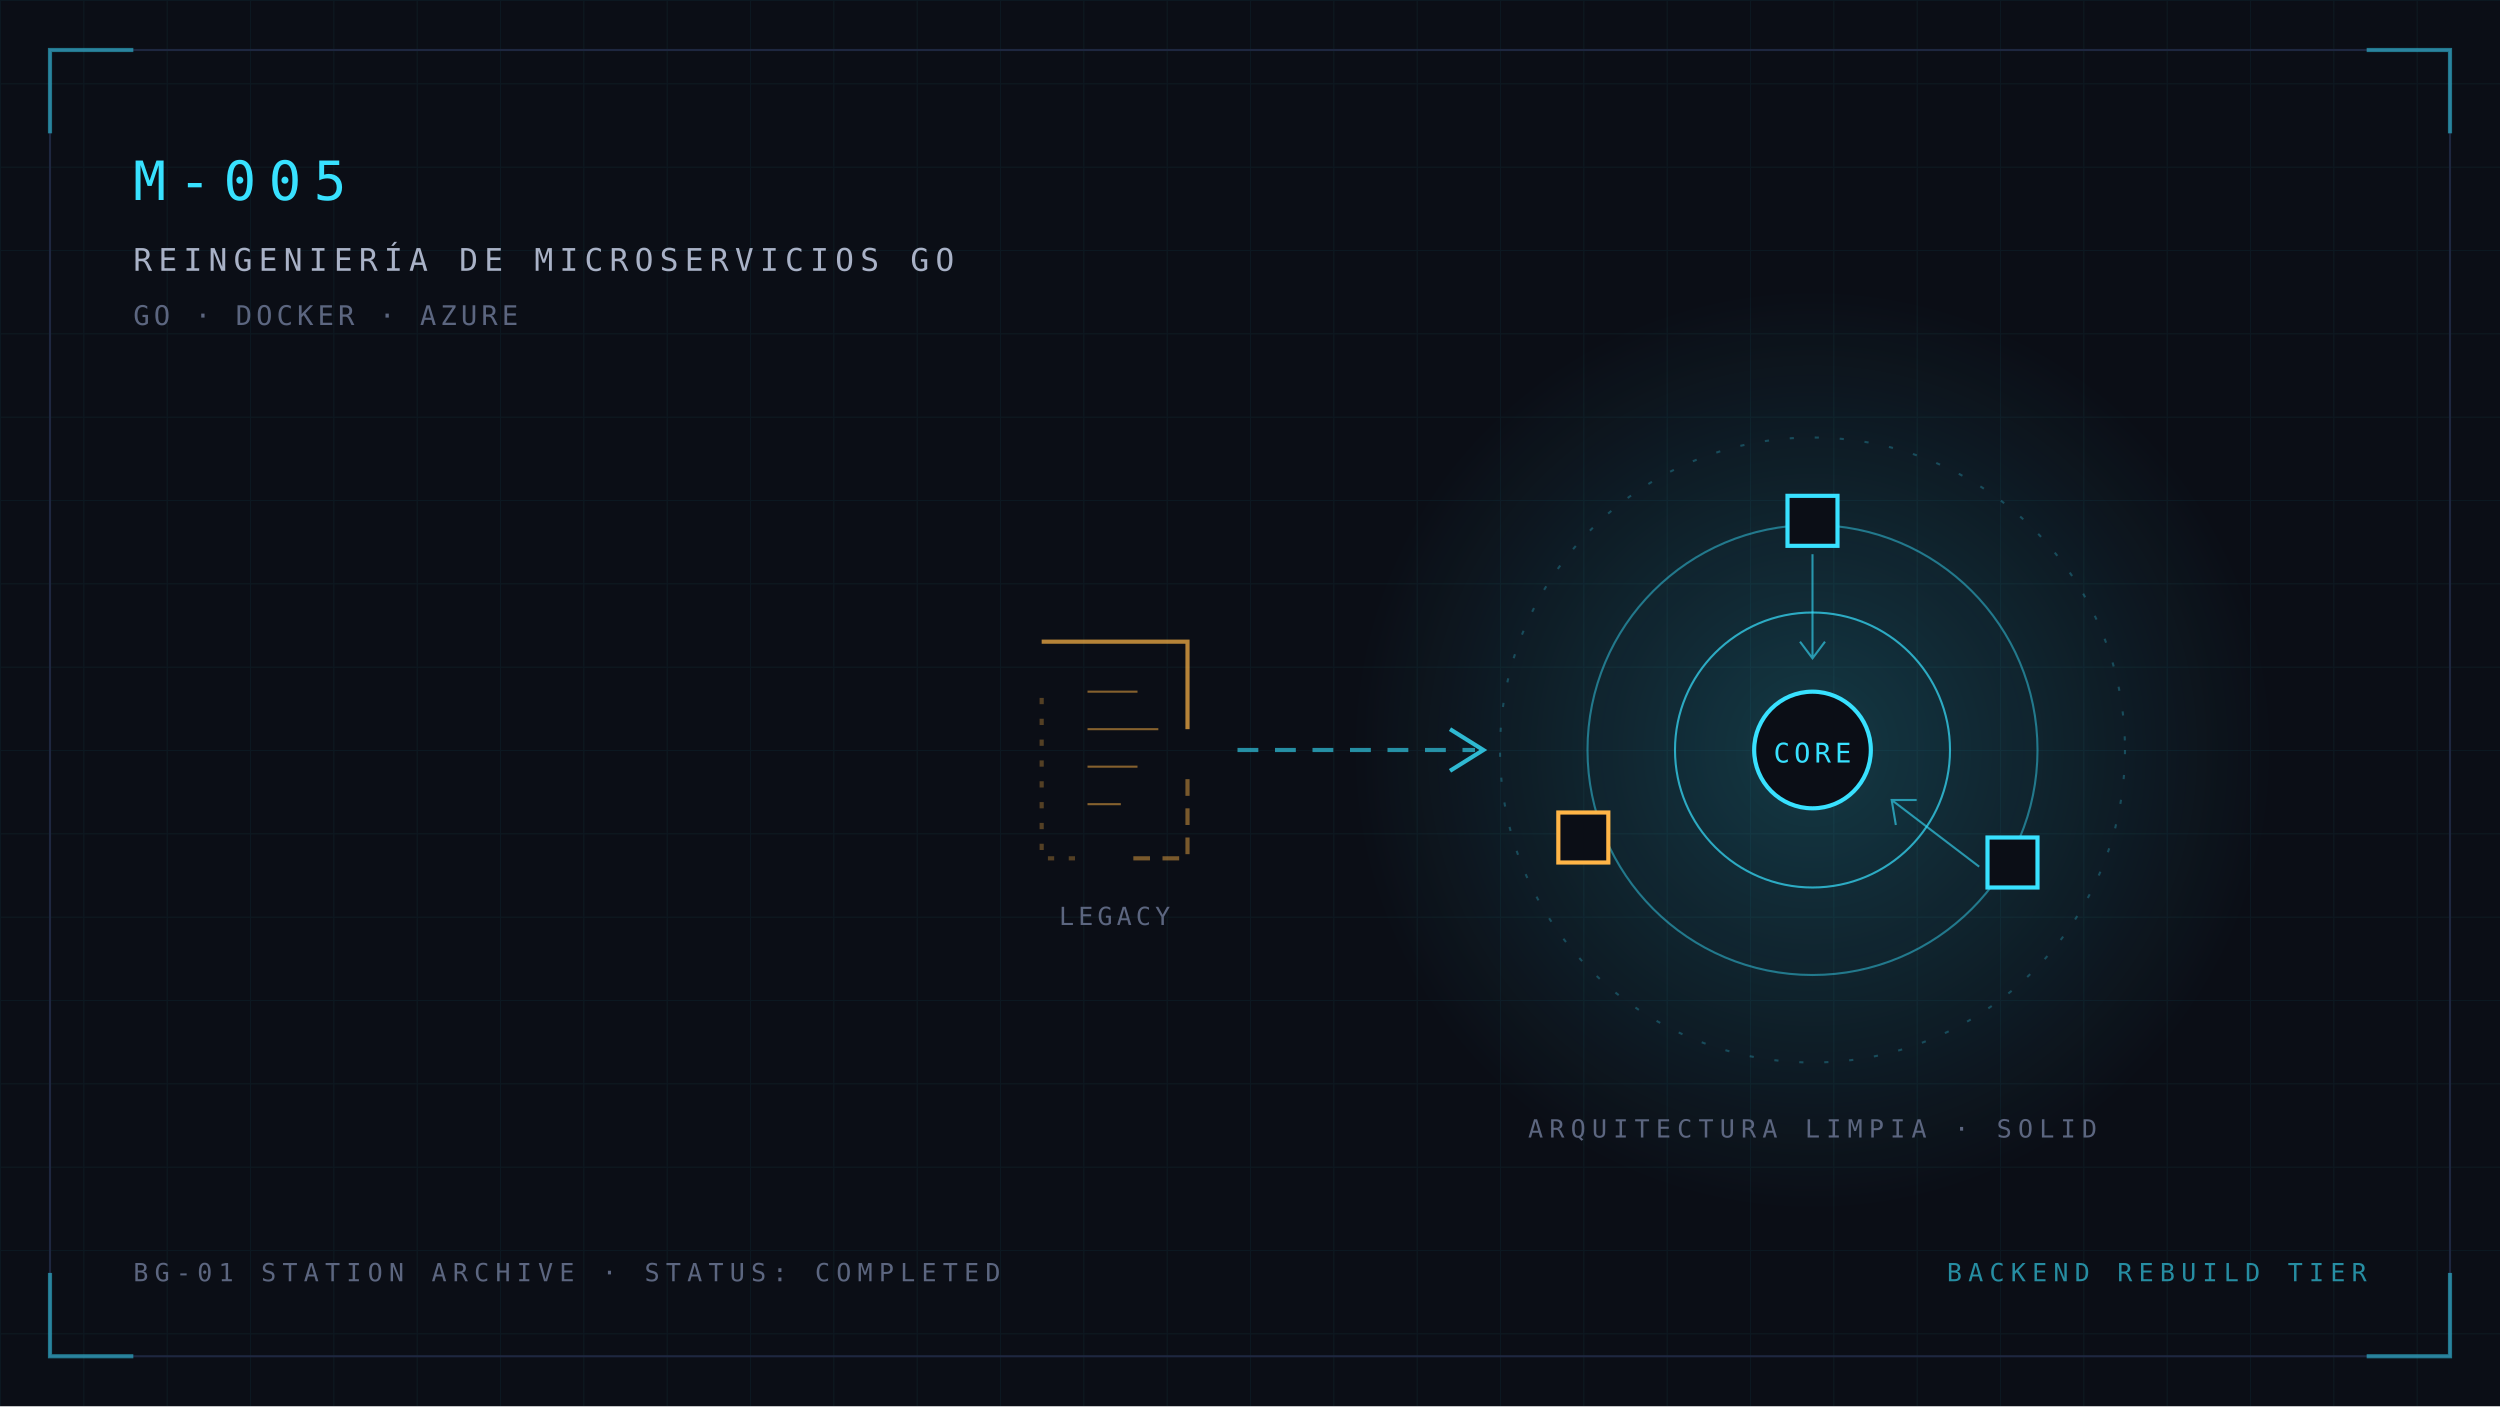
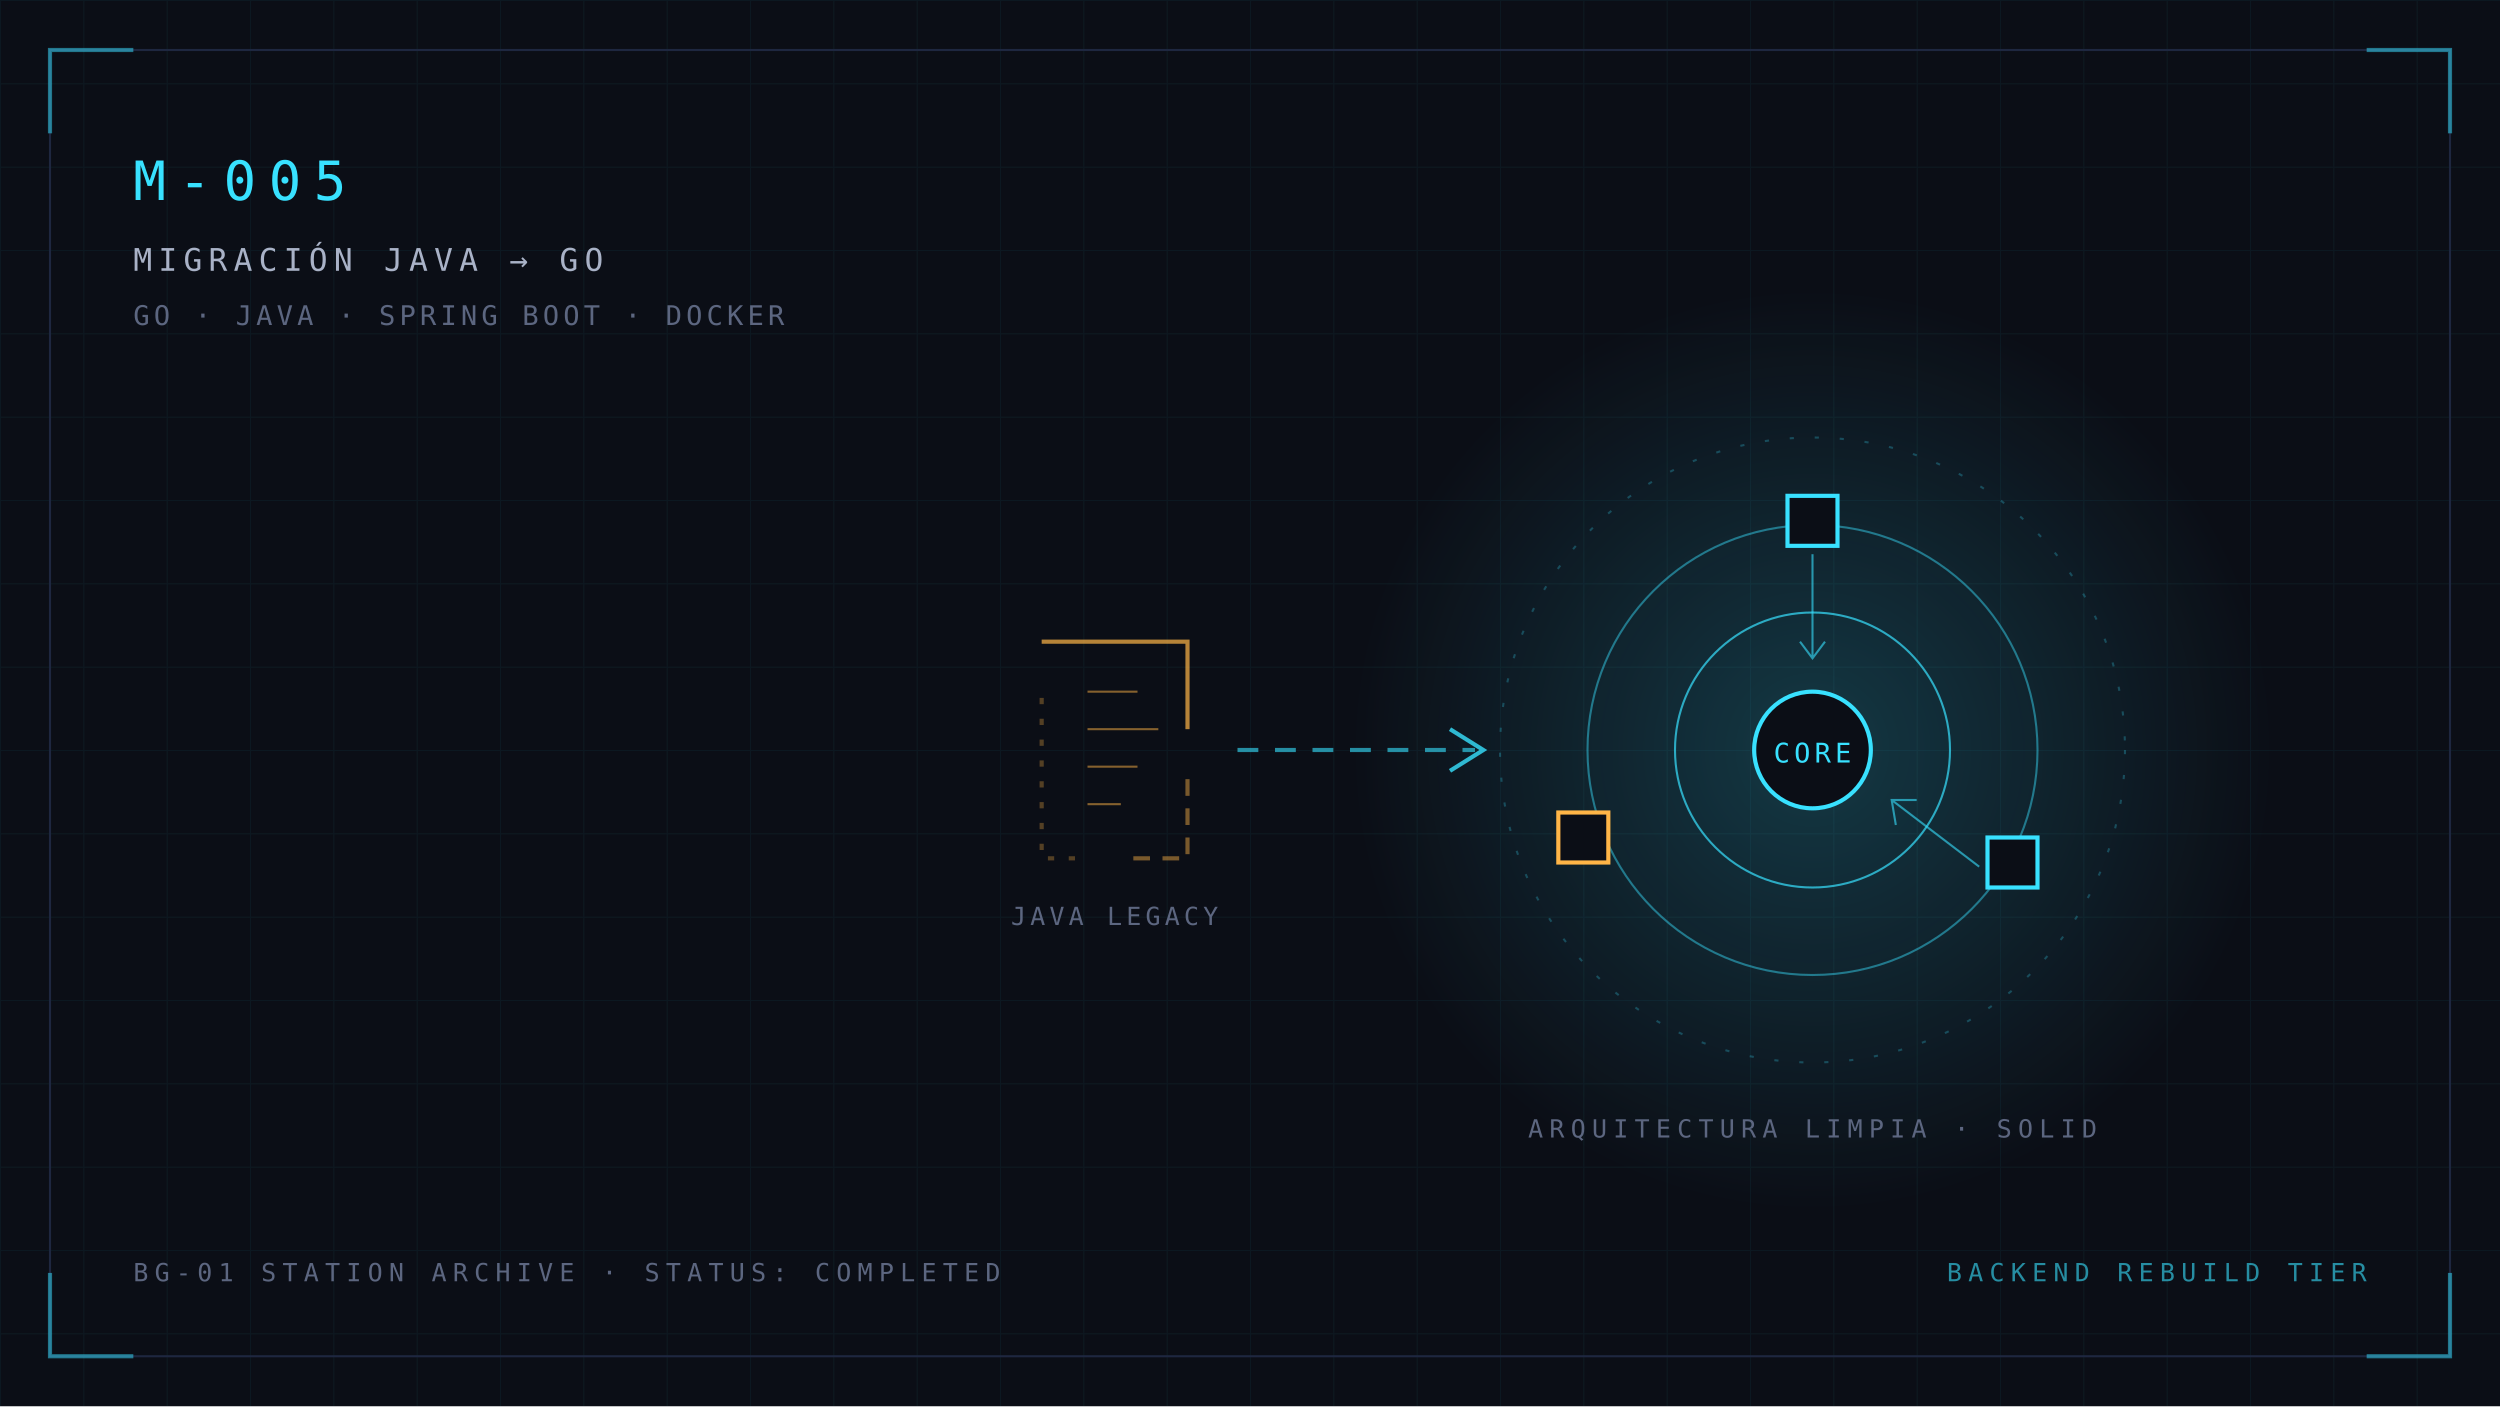
<svg xmlns="http://www.w3.org/2000/svg" width="1200" height="675" viewBox="0 0 1200 675" font-family="ui-monospace, Menlo, Consolas, monospace">
  <defs>
    <pattern id="grid" width="40" height="40" patternUnits="userSpaceOnUse">
      <path d="M40 0H0V40" fill="none" stroke="#38e1ff" stroke-opacity="0.05" />
    </pattern>
    <radialGradient id="glow" cx="50%" cy="50%" r="50%">
      <stop offset="0%" stop-color="#38e1ff" stop-opacity="0.2" />
      <stop offset="100%" stop-color="#38e1ff" stop-opacity="0" />
    </radialGradient>
  </defs>
  <rect width="1200" height="675" fill="#0b0e16" />
  <rect width="1200" height="675" fill="url(#grid)" />
  <rect x="24" y="24" width="1152" height="627" fill="none" stroke="#1e2740" />
  <path d="M24 64V24H64" fill="none" stroke="#38e1ff" stroke-opacity="0.5" stroke-width="2" />
  <path d="M1136 24H1176V64" fill="none" stroke="#38e1ff" stroke-opacity="0.5" stroke-width="2" />
  <path d="M1176 611V651H1136" fill="none" stroke="#38e1ff" stroke-opacity="0.5" stroke-width="2" />
  <path d="M64 651H24V611" fill="none" stroke="#38e1ff" stroke-opacity="0.5" stroke-width="2" />
  <g transform="translate(560,360)">
    <g stroke="#ffb547" fill="none">
      <path d="M-60 -52H10V-10" stroke-opacity="0.7" stroke-width="2" />
      <path d="M10 14V52H-22" stroke-opacity="0.45" stroke-width="2" stroke-dasharray="8 6" />
      <path d="M-44 52H-60V-30" stroke-opacity="0.3" stroke-width="2" stroke-dasharray="3 7" />
      <path d="M-38 -28 -14 -28M-38 -10 -4 -10M-38 8 -14 8M-38 26 -22 26" stroke-opacity="0.5" />
    </g>
-     <text x="-25" y="84" fill="#5c6680" font-size="12" letter-spacing="2" text-anchor="middle">LEGACY</text>
+     <text x="-25" y="84" fill="#5c6680" font-size="12" letter-spacing="2" text-anchor="middle">JAVA LEGACY</text>
    <g stroke="#38e1ff" fill="none">
      <path d="M34 0H148" stroke-opacity="0.6" stroke-width="2" stroke-dasharray="10 8" />
      <path d="M136 -10 152 0 136 10" stroke-opacity="0.8" stroke-width="2" />
    </g>
  </g>
  <g transform="translate(870,360)">
    <circle r="220" fill="url(#glow)" />
    <circle r="150" fill="none" stroke="#38e1ff" stroke-opacity="0.25" stroke-dasharray="2 10" />
    <circle r="108" fill="none" stroke="#38e1ff" stroke-opacity="0.45" />
    <circle r="66" fill="none" stroke="#38e1ff" stroke-opacity="0.7" />
    <circle r="28" fill="#0b0e16" stroke="#38e1ff" stroke-width="2" />
    <g fill="#0b0e16" stroke="#38e1ff" stroke-width="2">
      <rect x="-12" y="-122" width="24" height="24" />
      <rect x="84" y="42" width="24" height="24" />
      <rect x="-122" y="30" width="24" height="24" stroke="#ffb547" />
    </g>
    <g stroke="#38e1ff" stroke-opacity="0.6" fill="none">
      <path d="M0 -94V-44M-6 -52 0 -44 6 -52" />
      <path d="M80 56 38 24M50 24 38 24 40 36" />
    </g>
    <text x="0" y="6" fill="#38e1ff" font-size="13" letter-spacing="2" text-anchor="middle">CORE</text>
    <text x="0" y="186" fill="#5c6680" font-size="12" letter-spacing="3" text-anchor="middle">ARQUITECTURA LIMPIA · SOLID</text>
  </g>
  <text x="64" y="96" fill="#38e1ff" font-size="26" letter-spacing="6">M-005</text>
-   <text x="64" y="130" fill="#a9b2c7" font-size="15" letter-spacing="3">REINGENIERÍA DE MICROSERVICIOS GO</text>
-   <text x="64" y="156" fill="#5c6680" font-size="13" letter-spacing="2">GO · DOCKER · AZURE</text>
+   <text x="64" y="130" fill="#a9b2c7" font-size="15" letter-spacing="3">MIGRACIÓN JAVA → GO</text>
+   <text x="64" y="156" fill="#5c6680" font-size="13" letter-spacing="2">GO · JAVA · SPRING BOOT · DOCKER</text>
  <text x="64" y="615" fill="#5c6680" font-size="12" letter-spacing="3">BG-01 STATION ARCHIVE · STATUS: COMPLETED</text>
  <text x="1136" y="615" fill="#38e1ff" font-size="12" letter-spacing="3" text-anchor="end" opacity="0.6">BACKEND REBUILD TIER</text>
</svg>
